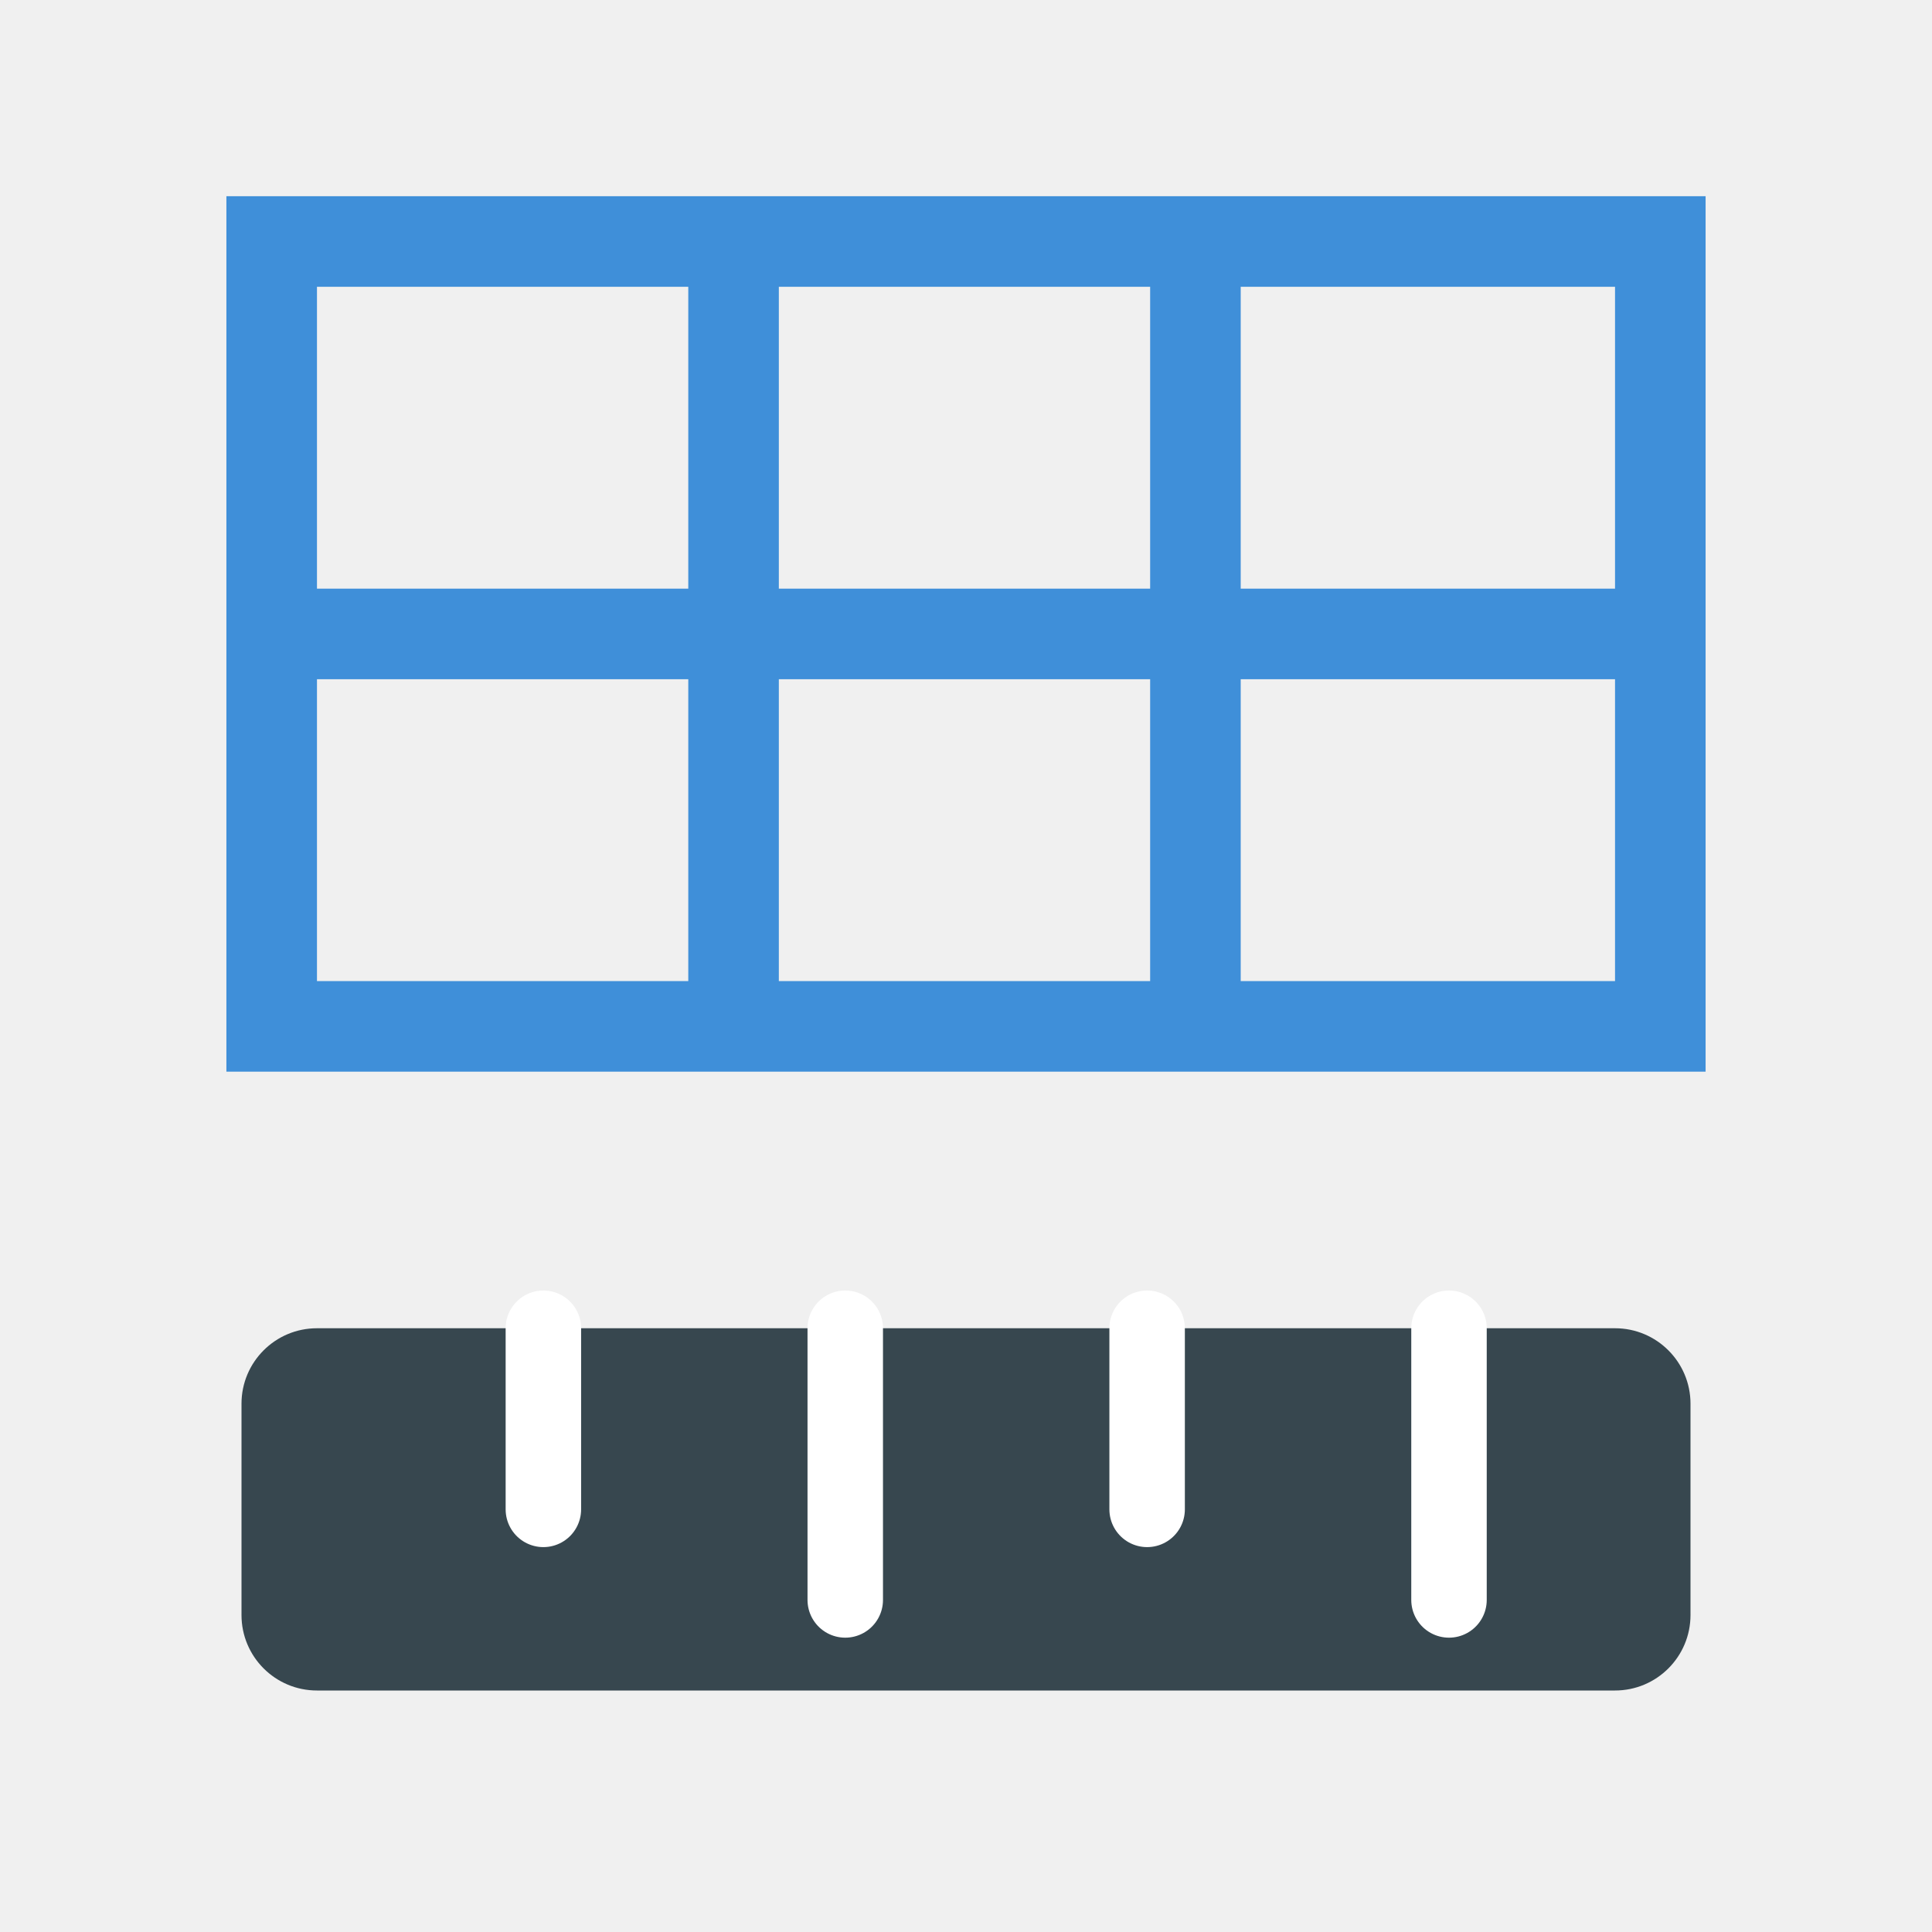
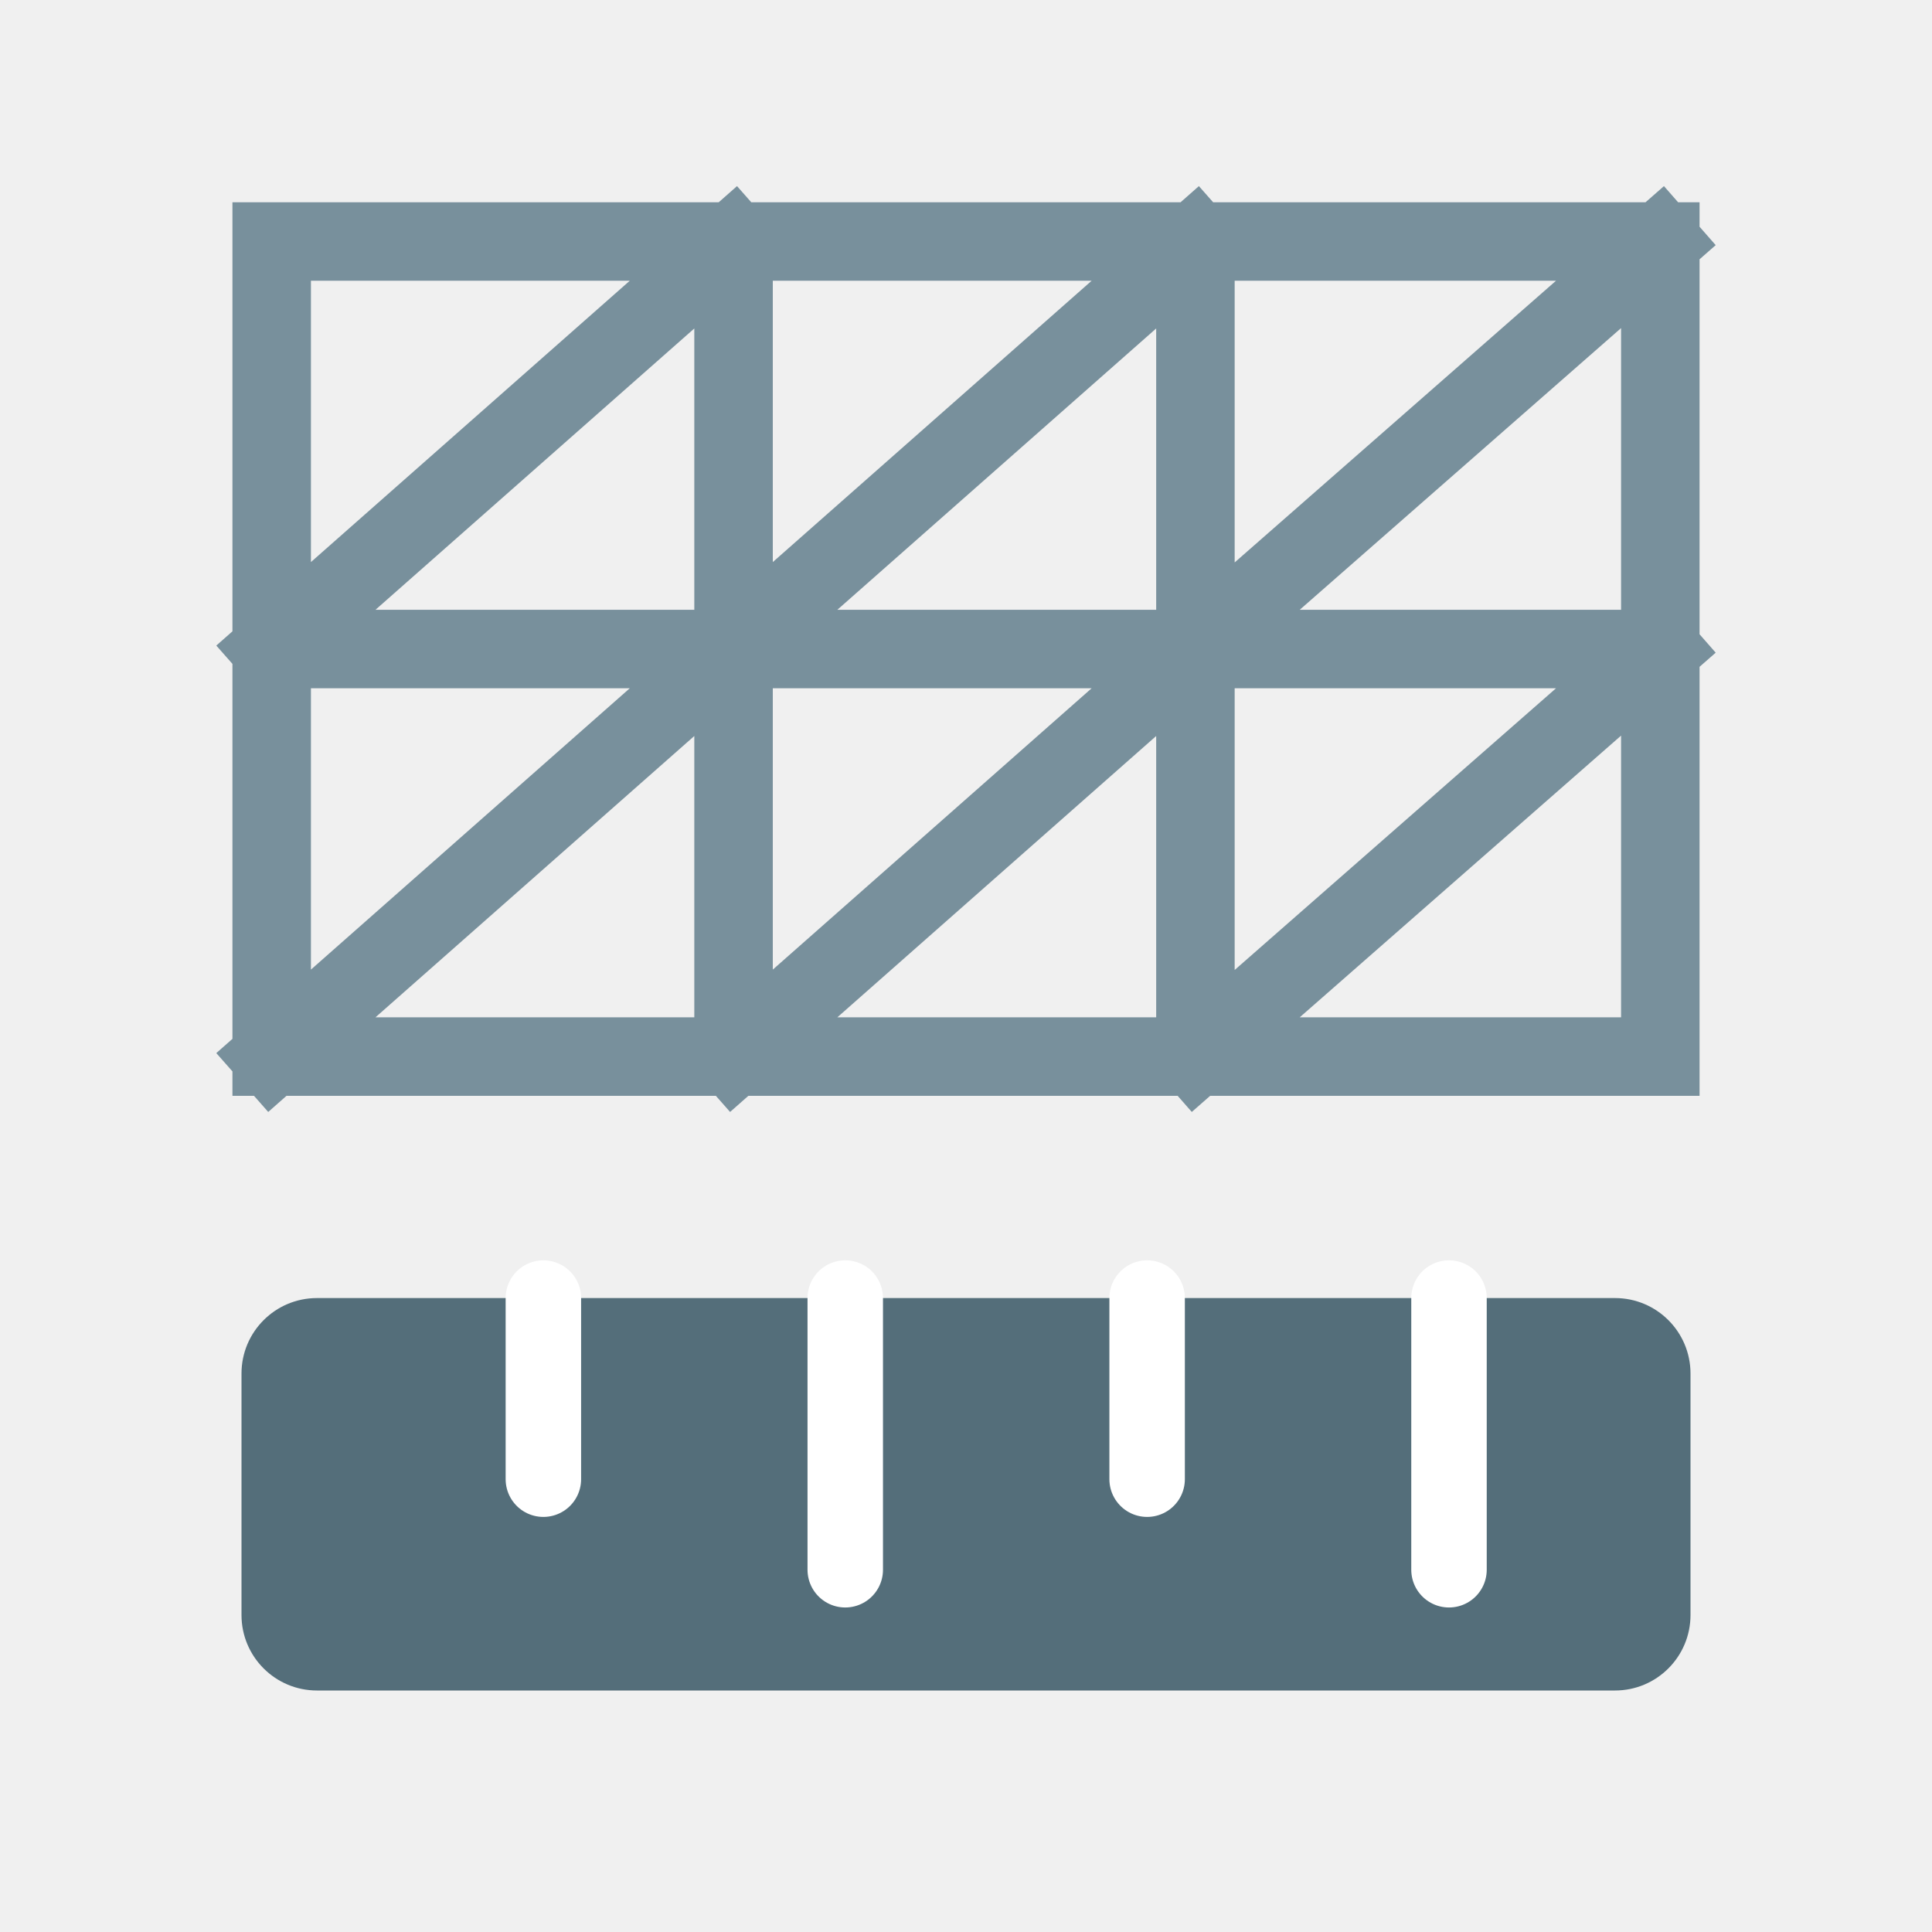
- <svg xmlns="http://www.w3.org/2000/svg" width="64" height="64" viewBox="0 0 64 64">
-   <path d="M9 8 H55 M9 21 H55 M9 34 H55 M9 8 V34 M24.3 8 V34 M39.6 8 V34 M55 8 V34" stroke="#3f8fd9" stroke-width="3" fill="none" stroke-linecap="square" />
-   <rect x="8" y="44" width="48" height="12" rx="2.5" fill="#37474f" />
-   <path d="M18 44 V50 M28 44 V53 M38 44 V50 M48 44 V53" stroke="#ffffff" stroke-width="2.5" stroke-linecap="round" />
+ <svg xmlns="http://www.w3.org/2000/svg" width="64" height="64" viewBox="0 0 64 64" version="1.2" baseProfile="tiny">
+   <path d="M9 8 L55 8 M9 21.5 L55 21.5 M9 35 L55 35 M9 8 L9 35 M24.3 8 L24.3 35 M39.6 8 L39.6 35 M55 8 L55 35 M9 21.5 L24.3 8 M9 35 L24.3 21.5 M24.3 21.5 L39.6 8 M24.3 35 L39.6 21.5 M39.6 21.5 L55 8 M39.6 35 L55 21.5" stroke="#78909c" stroke-width="2.6" fill="none" stroke-linecap="square" />
+   <rect x="8" y="43" width="48" height="13" rx="2.5" fill="#546e7a" />
+   <path d="M18 43 V49 M28 43 V52 M38 43 V49 M48 43 V52" stroke="#ffffff" stroke-width="2.5" stroke-linecap="round" />
</svg>
